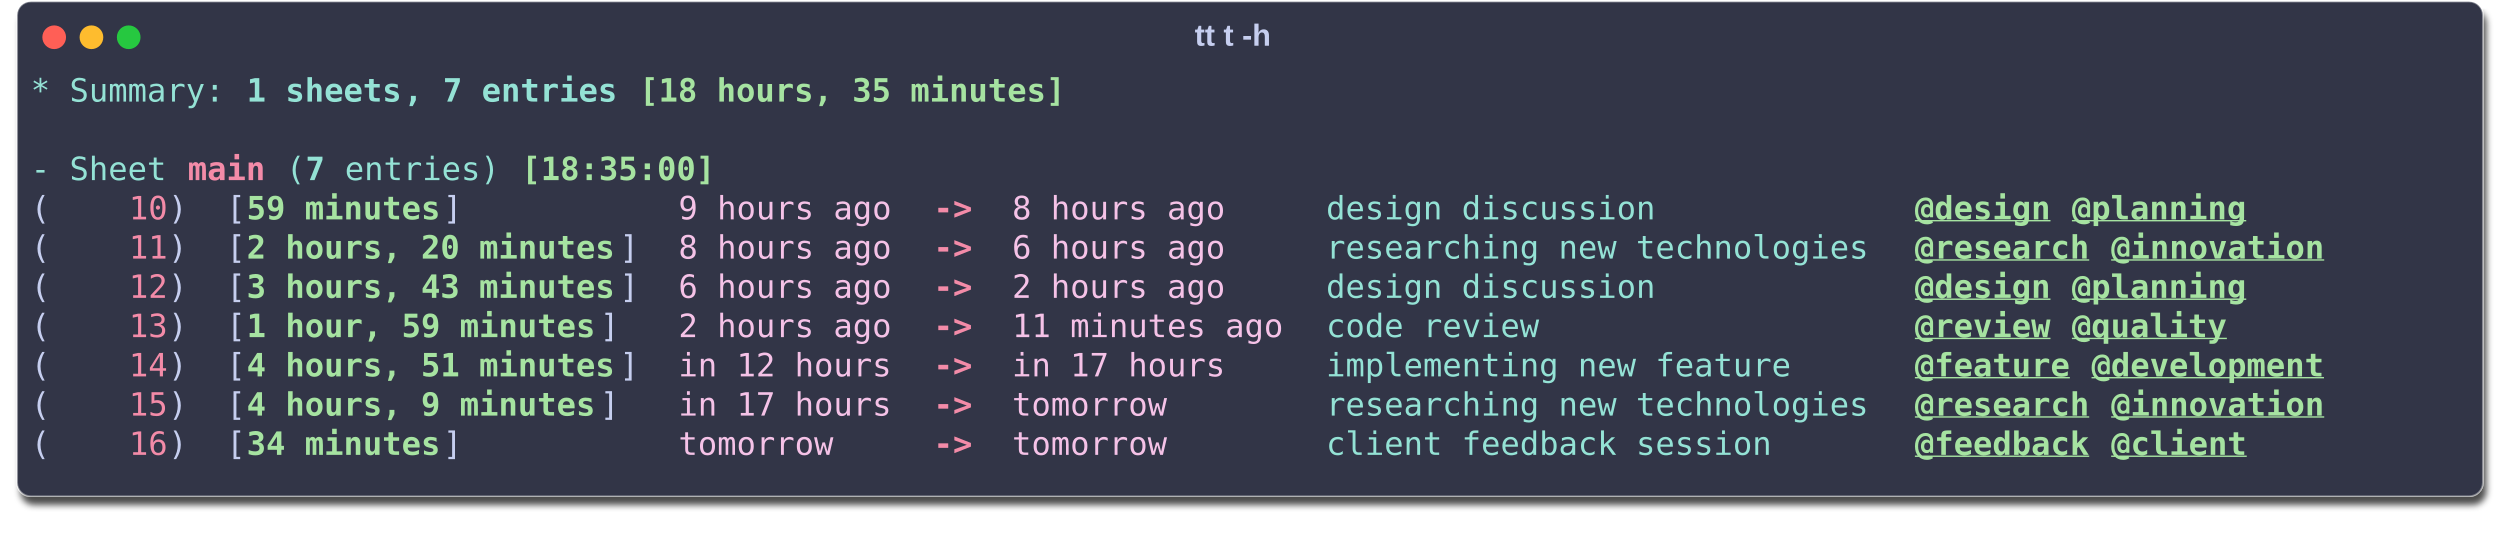
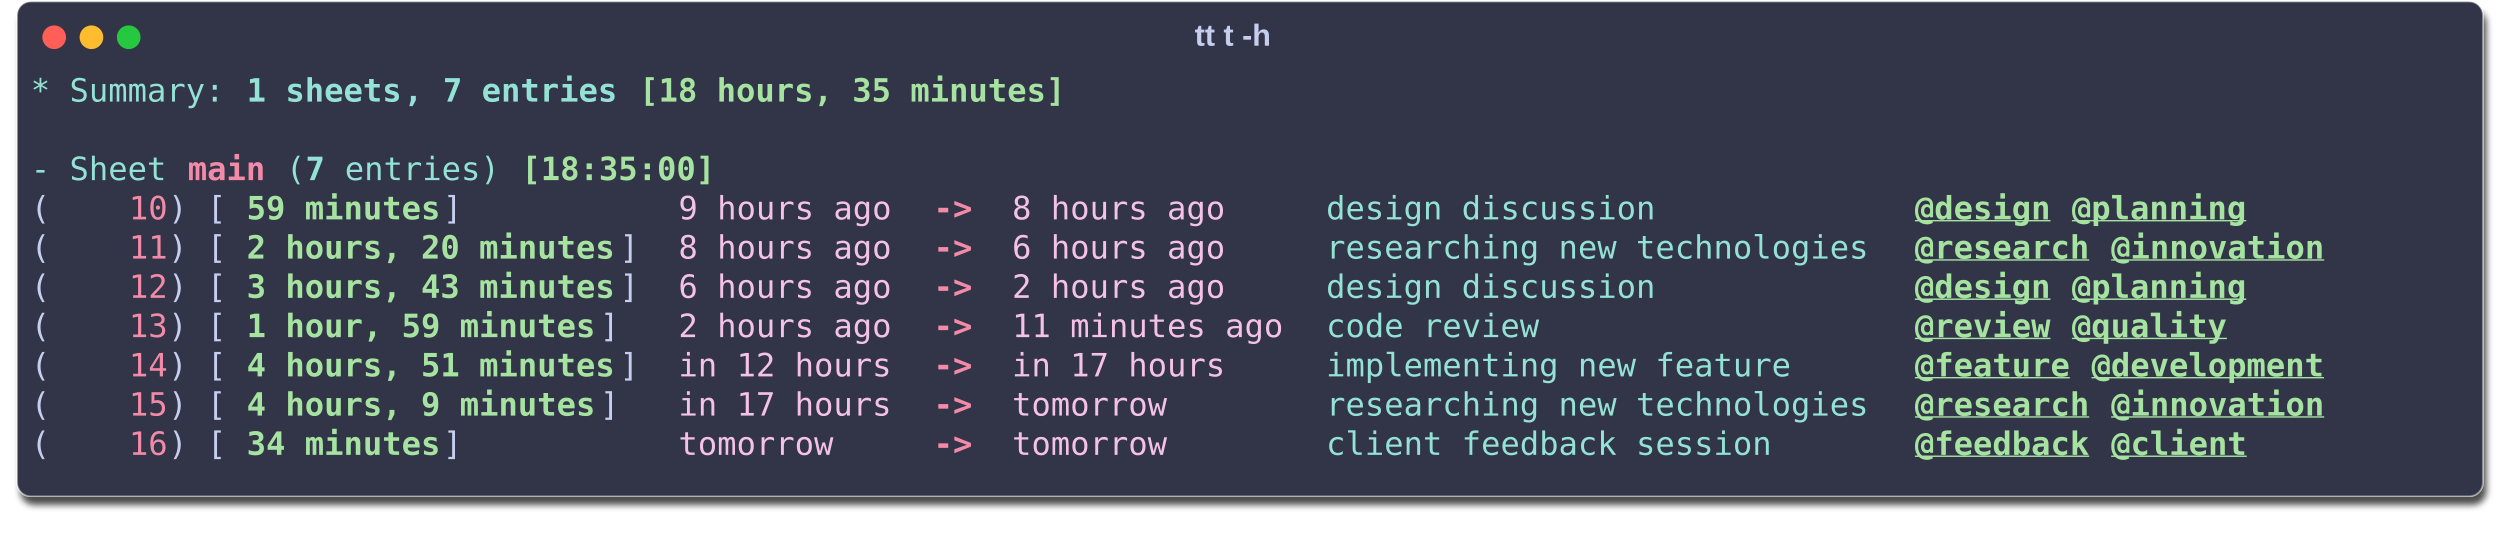
<svg xmlns="http://www.w3.org/2000/svg" class="rich-terminal shadow" viewBox="0 0 1476.333 326.333">
-   <style>
- 
-     @font-face {
-         font-family: "Fira Code";
-         src: local("FiraCode-Regular"),
-                 url("https://cdnjs.cloudflare.com/ajax/libs/firacode/6.2.0/woff2/FiraCode-Regular.woff2") format("woff2"),
-                 url("https://cdnjs.cloudflare.com/ajax/libs/firacode/6.2.0/woff/FiraCode-Regular.woff") format("woff");
-         font-style: normal;
-         font-weight: 400;
-     }
-     @font-face {
-         font-family: "Fira Code";
-         src: local("FiraCode-Bold"),
-                 url("https://cdnjs.cloudflare.com/ajax/libs/firacode/6.2.0/woff2/FiraCode-Bold.woff2") format("woff2"),
-                 url("https://cdnjs.cloudflare.com/ajax/libs/firacode/6.2.0/woff/FiraCode-Bold.woff") format("woff");
-         font-style: bold;
-         font-weight: 700;
-     }
- 
-     .terminal-2217841635-matrix {
-         font-family: Fira Code, monospace;
-         font-size: 20px;
-         line-height: 24.4px;
-         font-variant-east-asian: full-width;
-     }
- 
-     .terminal-2217841635-title {
-         font-size: 18px;
-         font-weight: bold;
-         font-family: arial;
-     }
- 
-     .shadow {
-         -webkit-filter: drop-shadow( 2px 5px 2px rgba(0, 0, 0, .7));
-         filter: drop-shadow( 2px 5px 2px rgba(0, 0, 0, .7));
-     }
-     .terminal-2217841635-r1 { fill: #94e2d5 }
- .terminal-2217841635-r2 { fill: #c6ceef }
- .terminal-2217841635-r3 { fill: #94e2d5;font-weight: bold }
- .terminal-2217841635-r4 { fill: #a6e3a1;font-weight: bold }
- .terminal-2217841635-r5 { fill: #f38ba8;font-weight: bold }
- .terminal-2217841635-r6 { fill: #f38ba8 }
- .terminal-2217841635-r7 { fill: #f5c2e7 }
- .terminal-2217841635-r8 { fill: #a6e3a1;font-weight: bold;text-decoration: underline; }
-     </style>
+   <style>@font-face{font-family:"Fira Code";src:local("FiraCode-Regular"),url(https://cdnjs.cloudflare.com/ajax/libs/firacode/6.2.0/woff2/FiraCode-Regular.woff2) format("woff2"),url(https://cdnjs.cloudflare.com/ajax/libs/firacode/6.2.0/woff/FiraCode-Regular.woff) format("woff");font-style:normal;font-weight:400}@font-face{font-family:"Fira Code";src:local("FiraCode-Bold"),url(https://cdnjs.cloudflare.com/ajax/libs/firacode/6.2.0/woff2/FiraCode-Bold.woff2) format("woff2"),url(https://cdnjs.cloudflare.com/ajax/libs/firacode/6.2.0/woff/FiraCode-Bold.woff) format("woff");font-style:bold;font-weight:700}.terminal-2217841635-matrix{font-family:Fira Code,monospace;font-size:20px;line-height:24.4px;font-variant-east-asian:full-width}.terminal-2217841635-title{font-size:18px;font-weight:700;font-family:arial}.shadow{-webkit-filter:drop-shadow(2px 5px 2px rgba(0,0,0,.7));filter:drop-shadow(2px 5px 2px rgba(0,0,0,.7))}.terminal-2217841635-r1{fill:#94e2d5}.terminal-2217841635-r2{fill:#c6ceef}.terminal-2217841635-r3{fill:#94e2d5;font-weight:700}.terminal-2217841635-r4{fill:#a6e3a1;font-weight:700}.terminal-2217841635-r5{fill:#f38ba8;font-weight:700}.terminal-2217841635-r6{fill:#f38ba8}.terminal-2217841635-r7{fill:#f5c2e7}.terminal-2217841635-r8{fill:#a6e3a1;font-weight:700;text-decoration:underline}</style>
  <defs>
    <clipPath id="terminal-2217841635-clip-terminal">
-       <rect x="0" y="0" width="1438.6" height="243.0" />
+       <rect width="1438.6" height="243" x="0" y="0" />
    </clipPath>
    <clipPath id="terminal-2217841635-line-0">
-       <rect x="0" y="1.5" width="1439.6" height="24.65" />
+       <rect width="1439.6" height="24.65" x="0" y="1.5" />
    </clipPath>
    <clipPath id="terminal-2217841635-line-1">
-       <rect x="0" y="25.9" width="1439.6" height="24.65" />
+       <rect width="1439.6" height="24.65" x="0" y="25.9" />
    </clipPath>
    <clipPath id="terminal-2217841635-line-2">
-       <rect x="0" y="50.3" width="1439.6" height="24.65" />
+       <rect width="1439.6" height="24.65" x="0" y="50.3" />
    </clipPath>
    <clipPath id="terminal-2217841635-line-3">
-       <rect x="0" y="74.7" width="1439.6" height="24.65" />
+       <rect width="1439.6" height="24.65" x="0" y="74.7" />
    </clipPath>
    <clipPath id="terminal-2217841635-line-4">
-       <rect x="0" y="99.1" width="1439.6" height="24.65" />
+       <rect width="1439.6" height="24.65" x="0" y="99.1" />
    </clipPath>
    <clipPath id="terminal-2217841635-line-5">
-       <rect x="0" y="123.5" width="1439.6" height="24.65" />
+       <rect width="1439.6" height="24.65" x="0" y="123.5" />
    </clipPath>
    <clipPath id="terminal-2217841635-line-6">
-       <rect x="0" y="147.9" width="1439.6" height="24.65" />
+       <rect width="1439.6" height="24.65" x="0" y="147.9" />
    </clipPath>
    <clipPath id="terminal-2217841635-line-7">
-       <rect x="0" y="172.3" width="1439.6" height="24.65" />
+       <rect width="1439.6" height="24.65" x="0" y="172.3" />
    </clipPath>
    <clipPath id="terminal-2217841635-line-8">
-       <rect x="0" y="196.7" width="1439.6" height="24.65" />
+       <rect width="1439.6" height="24.65" x="0" y="196.7" />
    </clipPath>
  </defs>
-   <rect fill="#303446" stroke="rgba(255,255,255,0.35)" stroke-width="1" x="10.167" y="1" width="1456" height="292" rx="8" />
-   <text class="terminal-2217841635-title" fill="#c6ceef" text-anchor="middle" x="728" y="27">tt t -h</text>
+   <rect width="1456" height="292" x="10.167" y="1" fill="#303446" stroke="rgba(255,255,255,0.35)" stroke-width="1" rx="8" />
+   <text x="728" y="27" fill="#c6ceef" class="terminal-2217841635-title" text-anchor="middle">tt t -h</text>
  <g transform="translate(32,22)">
    <circle cx="0" cy="0" r="7" fill="#ff5f57" />
    <circle cx="22" cy="0" r="7" fill="#febc2e" />
    <circle cx="44" cy="0" r="7" fill="#28c840" />
  </g>
-   <g transform="translate(18.16667, 41) scale(.95)" clip-path="url(#terminal-2217841635-clip-terminal)">
+   <g clip-path="url(#terminal-2217841635-clip-terminal)" transform="translate(18.16667, 41) scale(.95)">
    <g class="terminal-2217841635-matrix">
-       <text class="terminal-2217841635-r1" x="0" y="20" textLength="122" clip-path="url(#terminal-2217841635-line-0)">* Summary:</text>
-       <text class="terminal-2217841635-r3" x="134.2" y="20" textLength="97.6" clip-path="url(#terminal-2217841635-line-0)">1 sheets</text>
-       <text class="terminal-2217841635-r3" x="231.8" y="20" textLength="12.2" clip-path="url(#terminal-2217841635-line-0)">,</text>
-       <text class="terminal-2217841635-r3" x="256.2" y="20" textLength="109.8" clip-path="url(#terminal-2217841635-line-0)">7 entries</text>
-       <text class="terminal-2217841635-r4" x="378.2" y="20" textLength="268.4" clip-path="url(#terminal-2217841635-line-0)">[18 hours, 35 minutes]</text>
-       <text class="terminal-2217841635-r2" x="1439.6" y="20" textLength="12.2" clip-path="url(#terminal-2217841635-line-0)">
- </text>
-       <text class="terminal-2217841635-r2" x="1439.6" y="44.4" textLength="12.2" clip-path="url(#terminal-2217841635-line-1)">
- </text>
-       <text class="terminal-2217841635-r1" x="0" y="68.8" textLength="85.4" clip-path="url(#terminal-2217841635-line-2)">- Sheet</text>
-       <text class="terminal-2217841635-r5" x="97.6" y="68.8" textLength="48.8" clip-path="url(#terminal-2217841635-line-2)">main</text>
-       <text class="terminal-2217841635-r1" x="158.6" y="68.8" textLength="12.2" clip-path="url(#terminal-2217841635-line-2)">(</text>
-       <text class="terminal-2217841635-r3" x="170.8" y="68.8" textLength="12.2" clip-path="url(#terminal-2217841635-line-2)">7</text>
-       <text class="terminal-2217841635-r1" x="195.2" y="68.8" textLength="97.6" clip-path="url(#terminal-2217841635-line-2)">entries)</text>
-       <text class="terminal-2217841635-r4" x="305" y="68.8" textLength="122" clip-path="url(#terminal-2217841635-line-2)">[18:35:00]</text>
-       <text class="terminal-2217841635-r2" x="1439.6" y="68.8" textLength="12.2" clip-path="url(#terminal-2217841635-line-2)">
- </text>
-       <text class="terminal-2217841635-r2" x="0" y="93.2" textLength="61" clip-path="url(#terminal-2217841635-line-3)">    (</text>
-       <text class="terminal-2217841635-r6" x="61" y="93.2" textLength="24.4" clip-path="url(#terminal-2217841635-line-3)">10</text>
-       <text class="terminal-2217841635-r2" x="85.4" y="93.2" textLength="48.8" clip-path="url(#terminal-2217841635-line-3)">)  [</text>
-       <text class="terminal-2217841635-r4" x="134.2" y="93.2" textLength="122" clip-path="url(#terminal-2217841635-line-3)">59 minutes</text>
-       <text class="terminal-2217841635-r2" x="256.2" y="93.2" textLength="146.4" clip-path="url(#terminal-2217841635-line-3)">]           </text>
-       <text class="terminal-2217841635-r7" x="402.6" y="93.2" textLength="134.2" clip-path="url(#terminal-2217841635-line-3)">9 hours ago</text>
-       <text class="terminal-2217841635-r5" x="561.2" y="93.2" textLength="24.4" clip-path="url(#terminal-2217841635-line-3)">-&gt;</text>
-       <text class="terminal-2217841635-r7" x="610" y="93.2" textLength="134.2" clip-path="url(#terminal-2217841635-line-3)">8 hours ago</text>
-       <text class="terminal-2217841635-r1" x="805.2" y="93.2" textLength="207.4" clip-path="url(#terminal-2217841635-line-3)">design discussion</text>
-       <text class="terminal-2217841635-r8" x="1171.2" y="93.2" textLength="85.4" clip-path="url(#terminal-2217841635-line-3)">@design</text>
-       <text class="terminal-2217841635-r8" x="1268.8" y="93.2" textLength="109.8" clip-path="url(#terminal-2217841635-line-3)">@planning</text>
-       <text class="terminal-2217841635-r2" x="1439.6" y="93.2" textLength="12.2" clip-path="url(#terminal-2217841635-line-3)">
- </text>
-       <text class="terminal-2217841635-r2" x="0" y="117.6" textLength="61" clip-path="url(#terminal-2217841635-line-4)">    (</text>
-       <text class="terminal-2217841635-r6" x="61" y="117.6" textLength="24.4" clip-path="url(#terminal-2217841635-line-4)">11</text>
-       <text class="terminal-2217841635-r2" x="85.4" y="117.6" textLength="48.8" clip-path="url(#terminal-2217841635-line-4)">)  [</text>
-       <text class="terminal-2217841635-r4" x="134.2" y="117.6" textLength="231.8" clip-path="url(#terminal-2217841635-line-4)">2 hours, 20 minutes</text>
-       <text class="terminal-2217841635-r2" x="366" y="117.6" textLength="36.6" clip-path="url(#terminal-2217841635-line-4)">]  </text>
-       <text class="terminal-2217841635-r7" x="402.6" y="117.6" textLength="134.2" clip-path="url(#terminal-2217841635-line-4)">8 hours ago</text>
-       <text class="terminal-2217841635-r5" x="561.2" y="117.6" textLength="24.4" clip-path="url(#terminal-2217841635-line-4)">-&gt;</text>
-       <text class="terminal-2217841635-r7" x="610" y="117.6" textLength="134.2" clip-path="url(#terminal-2217841635-line-4)">6 hours ago</text>
-       <text class="terminal-2217841635-r1" x="805.2" y="117.6" textLength="341.6" clip-path="url(#terminal-2217841635-line-4)">researching new technologies</text>
-       <text class="terminal-2217841635-r8" x="1171.2" y="117.6" textLength="109.8" clip-path="url(#terminal-2217841635-line-4)">@research</text>
-       <text class="terminal-2217841635-r8" x="1293.2" y="117.6" textLength="134.2" clip-path="url(#terminal-2217841635-line-4)">@innovation</text>
-       <text class="terminal-2217841635-r2" x="1439.6" y="117.6" textLength="12.2" clip-path="url(#terminal-2217841635-line-4)">
- </text>
-       <text class="terminal-2217841635-r2" x="0" y="142" textLength="61" clip-path="url(#terminal-2217841635-line-5)">    (</text>
-       <text class="terminal-2217841635-r6" x="61" y="142" textLength="24.4" clip-path="url(#terminal-2217841635-line-5)">12</text>
-       <text class="terminal-2217841635-r2" x="85.4" y="142" textLength="48.8" clip-path="url(#terminal-2217841635-line-5)">)  [</text>
-       <text class="terminal-2217841635-r4" x="134.2" y="142" textLength="231.8" clip-path="url(#terminal-2217841635-line-5)">3 hours, 43 minutes</text>
-       <text class="terminal-2217841635-r2" x="366" y="142" textLength="36.6" clip-path="url(#terminal-2217841635-line-5)">]  </text>
-       <text class="terminal-2217841635-r7" x="402.6" y="142" textLength="134.2" clip-path="url(#terminal-2217841635-line-5)">6 hours ago</text>
-       <text class="terminal-2217841635-r5" x="561.2" y="142" textLength="24.4" clip-path="url(#terminal-2217841635-line-5)">-&gt;</text>
-       <text class="terminal-2217841635-r7" x="610" y="142" textLength="134.2" clip-path="url(#terminal-2217841635-line-5)">2 hours ago</text>
-       <text class="terminal-2217841635-r1" x="805.2" y="142" textLength="207.4" clip-path="url(#terminal-2217841635-line-5)">design discussion</text>
-       <text class="terminal-2217841635-r8" x="1171.2" y="142" textLength="85.4" clip-path="url(#terminal-2217841635-line-5)">@design</text>
-       <text class="terminal-2217841635-r8" x="1268.8" y="142" textLength="109.8" clip-path="url(#terminal-2217841635-line-5)">@planning</text>
-       <text class="terminal-2217841635-r2" x="1439.6" y="142" textLength="12.2" clip-path="url(#terminal-2217841635-line-5)">
- </text>
-       <text class="terminal-2217841635-r2" x="0" y="166.4" textLength="61" clip-path="url(#terminal-2217841635-line-6)">    (</text>
-       <text class="terminal-2217841635-r6" x="61" y="166.4" textLength="24.4" clip-path="url(#terminal-2217841635-line-6)">13</text>
-       <text class="terminal-2217841635-r2" x="85.4" y="166.4" textLength="48.8" clip-path="url(#terminal-2217841635-line-6)">)  [</text>
-       <text class="terminal-2217841635-r4" x="134.2" y="166.4" textLength="219.6" clip-path="url(#terminal-2217841635-line-6)">1 hour, 59 minutes</text>
-       <text class="terminal-2217841635-r2" x="353.8" y="166.4" textLength="48.8" clip-path="url(#terminal-2217841635-line-6)">]   </text>
-       <text class="terminal-2217841635-r7" x="402.6" y="166.4" textLength="134.2" clip-path="url(#terminal-2217841635-line-6)">2 hours ago</text>
-       <text class="terminal-2217841635-r5" x="561.2" y="166.4" textLength="24.4" clip-path="url(#terminal-2217841635-line-6)">-&gt;</text>
-       <text class="terminal-2217841635-r7" x="610" y="166.4" textLength="170.8" clip-path="url(#terminal-2217841635-line-6)">11 minutes ago</text>
-       <text class="terminal-2217841635-r1" x="805.2" y="166.4" textLength="134.2" clip-path="url(#terminal-2217841635-line-6)">code review</text>
-       <text class="terminal-2217841635-r8" x="1171.2" y="166.4" textLength="85.4" clip-path="url(#terminal-2217841635-line-6)">@review</text>
-       <text class="terminal-2217841635-r8" x="1268.8" y="166.4" textLength="97.6" clip-path="url(#terminal-2217841635-line-6)">@quality</text>
-       <text class="terminal-2217841635-r2" x="1439.6" y="166.4" textLength="12.2" clip-path="url(#terminal-2217841635-line-6)">
- </text>
-       <text class="terminal-2217841635-r2" x="0" y="190.8" textLength="61" clip-path="url(#terminal-2217841635-line-7)">    (</text>
-       <text class="terminal-2217841635-r6" x="61" y="190.8" textLength="24.4" clip-path="url(#terminal-2217841635-line-7)">14</text>
-       <text class="terminal-2217841635-r2" x="85.4" y="190.8" textLength="48.8" clip-path="url(#terminal-2217841635-line-7)">)  [</text>
-       <text class="terminal-2217841635-r4" x="134.2" y="190.8" textLength="231.8" clip-path="url(#terminal-2217841635-line-7)">4 hours, 51 minutes</text>
-       <text class="terminal-2217841635-r2" x="366" y="190.8" textLength="36.6" clip-path="url(#terminal-2217841635-line-7)">]  </text>
-       <text class="terminal-2217841635-r7" x="402.6" y="190.8" textLength="134.2" clip-path="url(#terminal-2217841635-line-7)">in 12 hours</text>
-       <text class="terminal-2217841635-r5" x="561.2" y="190.8" textLength="24.4" clip-path="url(#terminal-2217841635-line-7)">-&gt;</text>
-       <text class="terminal-2217841635-r7" x="610" y="190.8" textLength="134.2" clip-path="url(#terminal-2217841635-line-7)">in 17 hours</text>
-       <text class="terminal-2217841635-r1" x="805.2" y="190.8" textLength="292.8" clip-path="url(#terminal-2217841635-line-7)">implementing new feature</text>
-       <text class="terminal-2217841635-r8" x="1171.2" y="190.8" textLength="97.6" clip-path="url(#terminal-2217841635-line-7)">@feature</text>
-       <text class="terminal-2217841635-r8" x="1281" y="190.8" textLength="146.4" clip-path="url(#terminal-2217841635-line-7)">@development</text>
-       <text class="terminal-2217841635-r2" x="1439.6" y="190.8" textLength="12.2" clip-path="url(#terminal-2217841635-line-7)">
- </text>
-       <text class="terminal-2217841635-r2" x="0" y="215.2" textLength="61" clip-path="url(#terminal-2217841635-line-8)">    (</text>
-       <text class="terminal-2217841635-r6" x="61" y="215.2" textLength="24.4" clip-path="url(#terminal-2217841635-line-8)">15</text>
-       <text class="terminal-2217841635-r2" x="85.4" y="215.2" textLength="48.8" clip-path="url(#terminal-2217841635-line-8)">)  [</text>
-       <text class="terminal-2217841635-r4" x="134.2" y="215.2" textLength="219.6" clip-path="url(#terminal-2217841635-line-8)">4 hours, 9 minutes</text>
-       <text class="terminal-2217841635-r2" x="353.8" y="215.2" textLength="48.8" clip-path="url(#terminal-2217841635-line-8)">]   </text>
-       <text class="terminal-2217841635-r7" x="402.6" y="215.2" textLength="134.2" clip-path="url(#terminal-2217841635-line-8)">in 17 hours</text>
-       <text class="terminal-2217841635-r5" x="561.2" y="215.2" textLength="24.4" clip-path="url(#terminal-2217841635-line-8)">-&gt;</text>
-       <text class="terminal-2217841635-r7" x="610" y="215.2" textLength="97.6" clip-path="url(#terminal-2217841635-line-8)">tomorrow</text>
-       <text class="terminal-2217841635-r1" x="805.2" y="215.2" textLength="341.6" clip-path="url(#terminal-2217841635-line-8)">researching new technologies</text>
-       <text class="terminal-2217841635-r8" x="1171.2" y="215.2" textLength="109.8" clip-path="url(#terminal-2217841635-line-8)">@research</text>
-       <text class="terminal-2217841635-r8" x="1293.2" y="215.2" textLength="134.2" clip-path="url(#terminal-2217841635-line-8)">@innovation</text>
-       <text class="terminal-2217841635-r2" x="1439.6" y="215.2" textLength="12.2" clip-path="url(#terminal-2217841635-line-8)">
- </text>
-       <text class="terminal-2217841635-r2" x="0" y="239.6" textLength="61" clip-path="url(#terminal-2217841635-line-9)">    (</text>
-       <text class="terminal-2217841635-r6" x="61" y="239.6" textLength="24.4" clip-path="url(#terminal-2217841635-line-9)">16</text>
-       <text class="terminal-2217841635-r2" x="85.4" y="239.6" textLength="48.8" clip-path="url(#terminal-2217841635-line-9)">)  [</text>
-       <text class="terminal-2217841635-r4" x="134.2" y="239.6" textLength="122" clip-path="url(#terminal-2217841635-line-9)">34 minutes</text>
-       <text class="terminal-2217841635-r2" x="256.2" y="239.6" textLength="146.4" clip-path="url(#terminal-2217841635-line-9)">]           </text>
-       <text class="terminal-2217841635-r7" x="402.6" y="239.6" textLength="97.6" clip-path="url(#terminal-2217841635-line-9)">tomorrow</text>
-       <text class="terminal-2217841635-r5" x="561.2" y="239.6" textLength="24.4" clip-path="url(#terminal-2217841635-line-9)">-&gt;</text>
-       <text class="terminal-2217841635-r7" x="610" y="239.6" textLength="97.6" clip-path="url(#terminal-2217841635-line-9)">tomorrow</text>
-       <text class="terminal-2217841635-r1" x="805.2" y="239.6" textLength="280.6" clip-path="url(#terminal-2217841635-line-9)">client feedback session</text>
-       <text class="terminal-2217841635-r8" x="1171.2" y="239.6" textLength="109.8" clip-path="url(#terminal-2217841635-line-9)">@feedback</text>
-       <text class="terminal-2217841635-r8" x="1293.2" y="239.6" textLength="85.4" clip-path="url(#terminal-2217841635-line-9)">@client</text>
-       <text class="terminal-2217841635-r2" x="1439.6" y="239.6" textLength="12.2" clip-path="url(#terminal-2217841635-line-9)">
- </text>
+       <text x="0" y="20" class="terminal-2217841635-r1" clip-path="url(#terminal-2217841635-line-0)" textLength="122">* Summary:</text>
+       <text x="134.2" y="20" class="terminal-2217841635-r3" clip-path="url(#terminal-2217841635-line-0)" textLength="97.6">1 sheets</text>
+       <text x="231.8" y="20" class="terminal-2217841635-r3" clip-path="url(#terminal-2217841635-line-0)" textLength="12.2">,</text>
+       <text x="256.2" y="20" class="terminal-2217841635-r3" clip-path="url(#terminal-2217841635-line-0)" textLength="109.8">7 entries</text>
+       <text x="378.2" y="20" class="terminal-2217841635-r4" clip-path="url(#terminal-2217841635-line-0)" textLength="268.4">[18 hours, 35 minutes]</text>
+       <text x="0" y="68.8" class="terminal-2217841635-r1" clip-path="url(#terminal-2217841635-line-2)" textLength="85.4">- Sheet</text>
+       <text x="97.6" y="68.8" class="terminal-2217841635-r5" clip-path="url(#terminal-2217841635-line-2)" textLength="48.8">main</text>
+       <text x="158.6" y="68.8" class="terminal-2217841635-r1" clip-path="url(#terminal-2217841635-line-2)" textLength="12.2">(</text>
+       <text x="170.8" y="68.8" class="terminal-2217841635-r3" clip-path="url(#terminal-2217841635-line-2)" textLength="12.2">7</text>
+       <text x="195.2" y="68.8" class="terminal-2217841635-r1" clip-path="url(#terminal-2217841635-line-2)" textLength="97.6">entries)</text>
+       <text x="305" y="68.8" class="terminal-2217841635-r4" clip-path="url(#terminal-2217841635-line-2)" textLength="122">[18:35:00]</text>
+       <text x="0" y="93.2" class="terminal-2217841635-r2" clip-path="url(#terminal-2217841635-line-3)" textLength="61">(</text>
+       <text x="61" y="93.2" class="terminal-2217841635-r6" clip-path="url(#terminal-2217841635-line-3)" textLength="24.4">10</text>
+       <text x="85.4" y="93.2" class="terminal-2217841635-r2" clip-path="url(#terminal-2217841635-line-3)" textLength="48.8">) [</text>
+       <text x="134.2" y="93.2" class="terminal-2217841635-r4" clip-path="url(#terminal-2217841635-line-3)" textLength="122">59 minutes</text>
+       <text x="256.2" y="93.2" class="terminal-2217841635-r2" clip-path="url(#terminal-2217841635-line-3)" textLength="146.4">]</text>
+       <text x="402.6" y="93.2" class="terminal-2217841635-r7" clip-path="url(#terminal-2217841635-line-3)" textLength="134.2">9 hours ago</text>
+       <text x="561.2" y="93.2" class="terminal-2217841635-r5" clip-path="url(#terminal-2217841635-line-3)" textLength="24.4">-&gt;</text>
+       <text x="610" y="93.2" class="terminal-2217841635-r7" clip-path="url(#terminal-2217841635-line-3)" textLength="134.2">8 hours ago</text>
+       <text x="805.2" y="93.2" class="terminal-2217841635-r1" clip-path="url(#terminal-2217841635-line-3)" textLength="207.4">design discussion</text>
+       <text x="1171.2" y="93.2" class="terminal-2217841635-r8" clip-path="url(#terminal-2217841635-line-3)" textLength="85.4">@design</text>
+       <text x="1268.8" y="93.2" class="terminal-2217841635-r8" clip-path="url(#terminal-2217841635-line-3)" textLength="109.8">@planning</text>
+       <text x="0" y="117.6" class="terminal-2217841635-r2" clip-path="url(#terminal-2217841635-line-4)" textLength="61">(</text>
+       <text x="61" y="117.6" class="terminal-2217841635-r6" clip-path="url(#terminal-2217841635-line-4)" textLength="24.4">11</text>
+       <text x="85.4" y="117.6" class="terminal-2217841635-r2" clip-path="url(#terminal-2217841635-line-4)" textLength="48.8">) [</text>
+       <text x="134.2" y="117.6" class="terminal-2217841635-r4" clip-path="url(#terminal-2217841635-line-4)" textLength="231.8">2 hours, 20 minutes</text>
+       <text x="366" y="117.6" class="terminal-2217841635-r2" clip-path="url(#terminal-2217841635-line-4)" textLength="36.6">]</text>
+       <text x="402.6" y="117.6" class="terminal-2217841635-r7" clip-path="url(#terminal-2217841635-line-4)" textLength="134.2">8 hours ago</text>
+       <text x="561.2" y="117.6" class="terminal-2217841635-r5" clip-path="url(#terminal-2217841635-line-4)" textLength="24.4">-&gt;</text>
+       <text x="610" y="117.6" class="terminal-2217841635-r7" clip-path="url(#terminal-2217841635-line-4)" textLength="134.2">6 hours ago</text>
+       <text x="805.2" y="117.6" class="terminal-2217841635-r1" clip-path="url(#terminal-2217841635-line-4)" textLength="341.6">researching new technologies</text>
+       <text x="1171.2" y="117.6" class="terminal-2217841635-r8" clip-path="url(#terminal-2217841635-line-4)" textLength="109.8">@research</text>
+       <text x="1293.2" y="117.6" class="terminal-2217841635-r8" clip-path="url(#terminal-2217841635-line-4)" textLength="134.2">@innovation</text>
+       <text x="0" y="142" class="terminal-2217841635-r2" clip-path="url(#terminal-2217841635-line-5)" textLength="61">(</text>
+       <text x="61" y="142" class="terminal-2217841635-r6" clip-path="url(#terminal-2217841635-line-5)" textLength="24.4">12</text>
+       <text x="85.4" y="142" class="terminal-2217841635-r2" clip-path="url(#terminal-2217841635-line-5)" textLength="48.8">) [</text>
+       <text x="134.2" y="142" class="terminal-2217841635-r4" clip-path="url(#terminal-2217841635-line-5)" textLength="231.8">3 hours, 43 minutes</text>
+       <text x="366" y="142" class="terminal-2217841635-r2" clip-path="url(#terminal-2217841635-line-5)" textLength="36.6">]</text>
+       <text x="402.6" y="142" class="terminal-2217841635-r7" clip-path="url(#terminal-2217841635-line-5)" textLength="134.2">6 hours ago</text>
+       <text x="561.2" y="142" class="terminal-2217841635-r5" clip-path="url(#terminal-2217841635-line-5)" textLength="24.4">-&gt;</text>
+       <text x="610" y="142" class="terminal-2217841635-r7" clip-path="url(#terminal-2217841635-line-5)" textLength="134.2">2 hours ago</text>
+       <text x="805.2" y="142" class="terminal-2217841635-r1" clip-path="url(#terminal-2217841635-line-5)" textLength="207.4">design discussion</text>
+       <text x="1171.2" y="142" class="terminal-2217841635-r8" clip-path="url(#terminal-2217841635-line-5)" textLength="85.4">@design</text>
+       <text x="1268.8" y="142" class="terminal-2217841635-r8" clip-path="url(#terminal-2217841635-line-5)" textLength="109.8">@planning</text>
+       <text x="0" y="166.4" class="terminal-2217841635-r2" clip-path="url(#terminal-2217841635-line-6)" textLength="61">(</text>
+       <text x="61" y="166.4" class="terminal-2217841635-r6" clip-path="url(#terminal-2217841635-line-6)" textLength="24.4">13</text>
+       <text x="85.4" y="166.4" class="terminal-2217841635-r2" clip-path="url(#terminal-2217841635-line-6)" textLength="48.8">) [</text>
+       <text x="134.2" y="166.4" class="terminal-2217841635-r4" clip-path="url(#terminal-2217841635-line-6)" textLength="219.6">1 hour, 59 minutes</text>
+       <text x="353.8" y="166.4" class="terminal-2217841635-r2" clip-path="url(#terminal-2217841635-line-6)" textLength="48.8">]</text>
+       <text x="402.6" y="166.4" class="terminal-2217841635-r7" clip-path="url(#terminal-2217841635-line-6)" textLength="134.2">2 hours ago</text>
+       <text x="561.2" y="166.4" class="terminal-2217841635-r5" clip-path="url(#terminal-2217841635-line-6)" textLength="24.4">-&gt;</text>
+       <text x="610" y="166.4" class="terminal-2217841635-r7" clip-path="url(#terminal-2217841635-line-6)" textLength="170.8">11 minutes ago</text>
+       <text x="805.2" y="166.4" class="terminal-2217841635-r1" clip-path="url(#terminal-2217841635-line-6)" textLength="134.2">code review</text>
+       <text x="1171.2" y="166.4" class="terminal-2217841635-r8" clip-path="url(#terminal-2217841635-line-6)" textLength="85.4">@review</text>
+       <text x="1268.8" y="166.4" class="terminal-2217841635-r8" clip-path="url(#terminal-2217841635-line-6)" textLength="97.6">@quality</text>
+       <text x="0" y="190.8" class="terminal-2217841635-r2" clip-path="url(#terminal-2217841635-line-7)" textLength="61">(</text>
+       <text x="61" y="190.8" class="terminal-2217841635-r6" clip-path="url(#terminal-2217841635-line-7)" textLength="24.4">14</text>
+       <text x="85.4" y="190.8" class="terminal-2217841635-r2" clip-path="url(#terminal-2217841635-line-7)" textLength="48.8">) [</text>
+       <text x="134.2" y="190.8" class="terminal-2217841635-r4" clip-path="url(#terminal-2217841635-line-7)" textLength="231.8">4 hours, 51 minutes</text>
+       <text x="366" y="190.8" class="terminal-2217841635-r2" clip-path="url(#terminal-2217841635-line-7)" textLength="36.6">]</text>
+       <text x="402.6" y="190.8" class="terminal-2217841635-r7" clip-path="url(#terminal-2217841635-line-7)" textLength="134.2">in 12 hours</text>
+       <text x="561.2" y="190.8" class="terminal-2217841635-r5" clip-path="url(#terminal-2217841635-line-7)" textLength="24.4">-&gt;</text>
+       <text x="610" y="190.8" class="terminal-2217841635-r7" clip-path="url(#terminal-2217841635-line-7)" textLength="134.2">in 17 hours</text>
+       <text x="805.2" y="190.8" class="terminal-2217841635-r1" clip-path="url(#terminal-2217841635-line-7)" textLength="292.8">implementing new feature</text>
+       <text x="1171.2" y="190.8" class="terminal-2217841635-r8" clip-path="url(#terminal-2217841635-line-7)" textLength="97.6">@feature</text>
+       <text x="1281" y="190.8" class="terminal-2217841635-r8" clip-path="url(#terminal-2217841635-line-7)" textLength="146.4">@development</text>
+       <text x="0" y="215.2" class="terminal-2217841635-r2" clip-path="url(#terminal-2217841635-line-8)" textLength="61">(</text>
+       <text x="61" y="215.2" class="terminal-2217841635-r6" clip-path="url(#terminal-2217841635-line-8)" textLength="24.4">15</text>
+       <text x="85.4" y="215.2" class="terminal-2217841635-r2" clip-path="url(#terminal-2217841635-line-8)" textLength="48.8">) [</text>
+       <text x="134.2" y="215.2" class="terminal-2217841635-r4" clip-path="url(#terminal-2217841635-line-8)" textLength="219.6">4 hours, 9 minutes</text>
+       <text x="353.8" y="215.2" class="terminal-2217841635-r2" clip-path="url(#terminal-2217841635-line-8)" textLength="48.8">]</text>
+       <text x="402.6" y="215.2" class="terminal-2217841635-r7" clip-path="url(#terminal-2217841635-line-8)" textLength="134.2">in 17 hours</text>
+       <text x="561.2" y="215.2" class="terminal-2217841635-r5" clip-path="url(#terminal-2217841635-line-8)" textLength="24.4">-&gt;</text>
+       <text x="610" y="215.2" class="terminal-2217841635-r7" clip-path="url(#terminal-2217841635-line-8)" textLength="97.6">tomorrow</text>
+       <text x="805.2" y="215.2" class="terminal-2217841635-r1" clip-path="url(#terminal-2217841635-line-8)" textLength="341.6">researching new technologies</text>
+       <text x="1171.2" y="215.2" class="terminal-2217841635-r8" clip-path="url(#terminal-2217841635-line-8)" textLength="109.8">@research</text>
+       <text x="1293.2" y="215.2" class="terminal-2217841635-r8" clip-path="url(#terminal-2217841635-line-8)" textLength="134.2">@innovation</text>
+       <text x="0" y="239.6" class="terminal-2217841635-r2" clip-path="url(#terminal-2217841635-line-9)" textLength="61">(</text>
+       <text x="61" y="239.6" class="terminal-2217841635-r6" clip-path="url(#terminal-2217841635-line-9)" textLength="24.4">16</text>
+       <text x="85.4" y="239.6" class="terminal-2217841635-r2" clip-path="url(#terminal-2217841635-line-9)" textLength="48.8">) [</text>
+       <text x="134.2" y="239.6" class="terminal-2217841635-r4" clip-path="url(#terminal-2217841635-line-9)" textLength="122">34 minutes</text>
+       <text x="256.2" y="239.6" class="terminal-2217841635-r2" clip-path="url(#terminal-2217841635-line-9)" textLength="146.4">]</text>
+       <text x="402.6" y="239.6" class="terminal-2217841635-r7" clip-path="url(#terminal-2217841635-line-9)" textLength="97.6">tomorrow</text>
+       <text x="561.2" y="239.6" class="terminal-2217841635-r5" clip-path="url(#terminal-2217841635-line-9)" textLength="24.4">-&gt;</text>
+       <text x="610" y="239.6" class="terminal-2217841635-r7" clip-path="url(#terminal-2217841635-line-9)" textLength="97.6">tomorrow</text>
+       <text x="805.2" y="239.6" class="terminal-2217841635-r1" clip-path="url(#terminal-2217841635-line-9)" textLength="280.6">client feedback session</text>
+       <text x="1171.2" y="239.6" class="terminal-2217841635-r8" clip-path="url(#terminal-2217841635-line-9)" textLength="109.8">@feedback</text>
+       <text x="1293.2" y="239.6" class="terminal-2217841635-r8" clip-path="url(#terminal-2217841635-line-9)" textLength="85.4">@client</text>
    </g>
  </g>
</svg>
